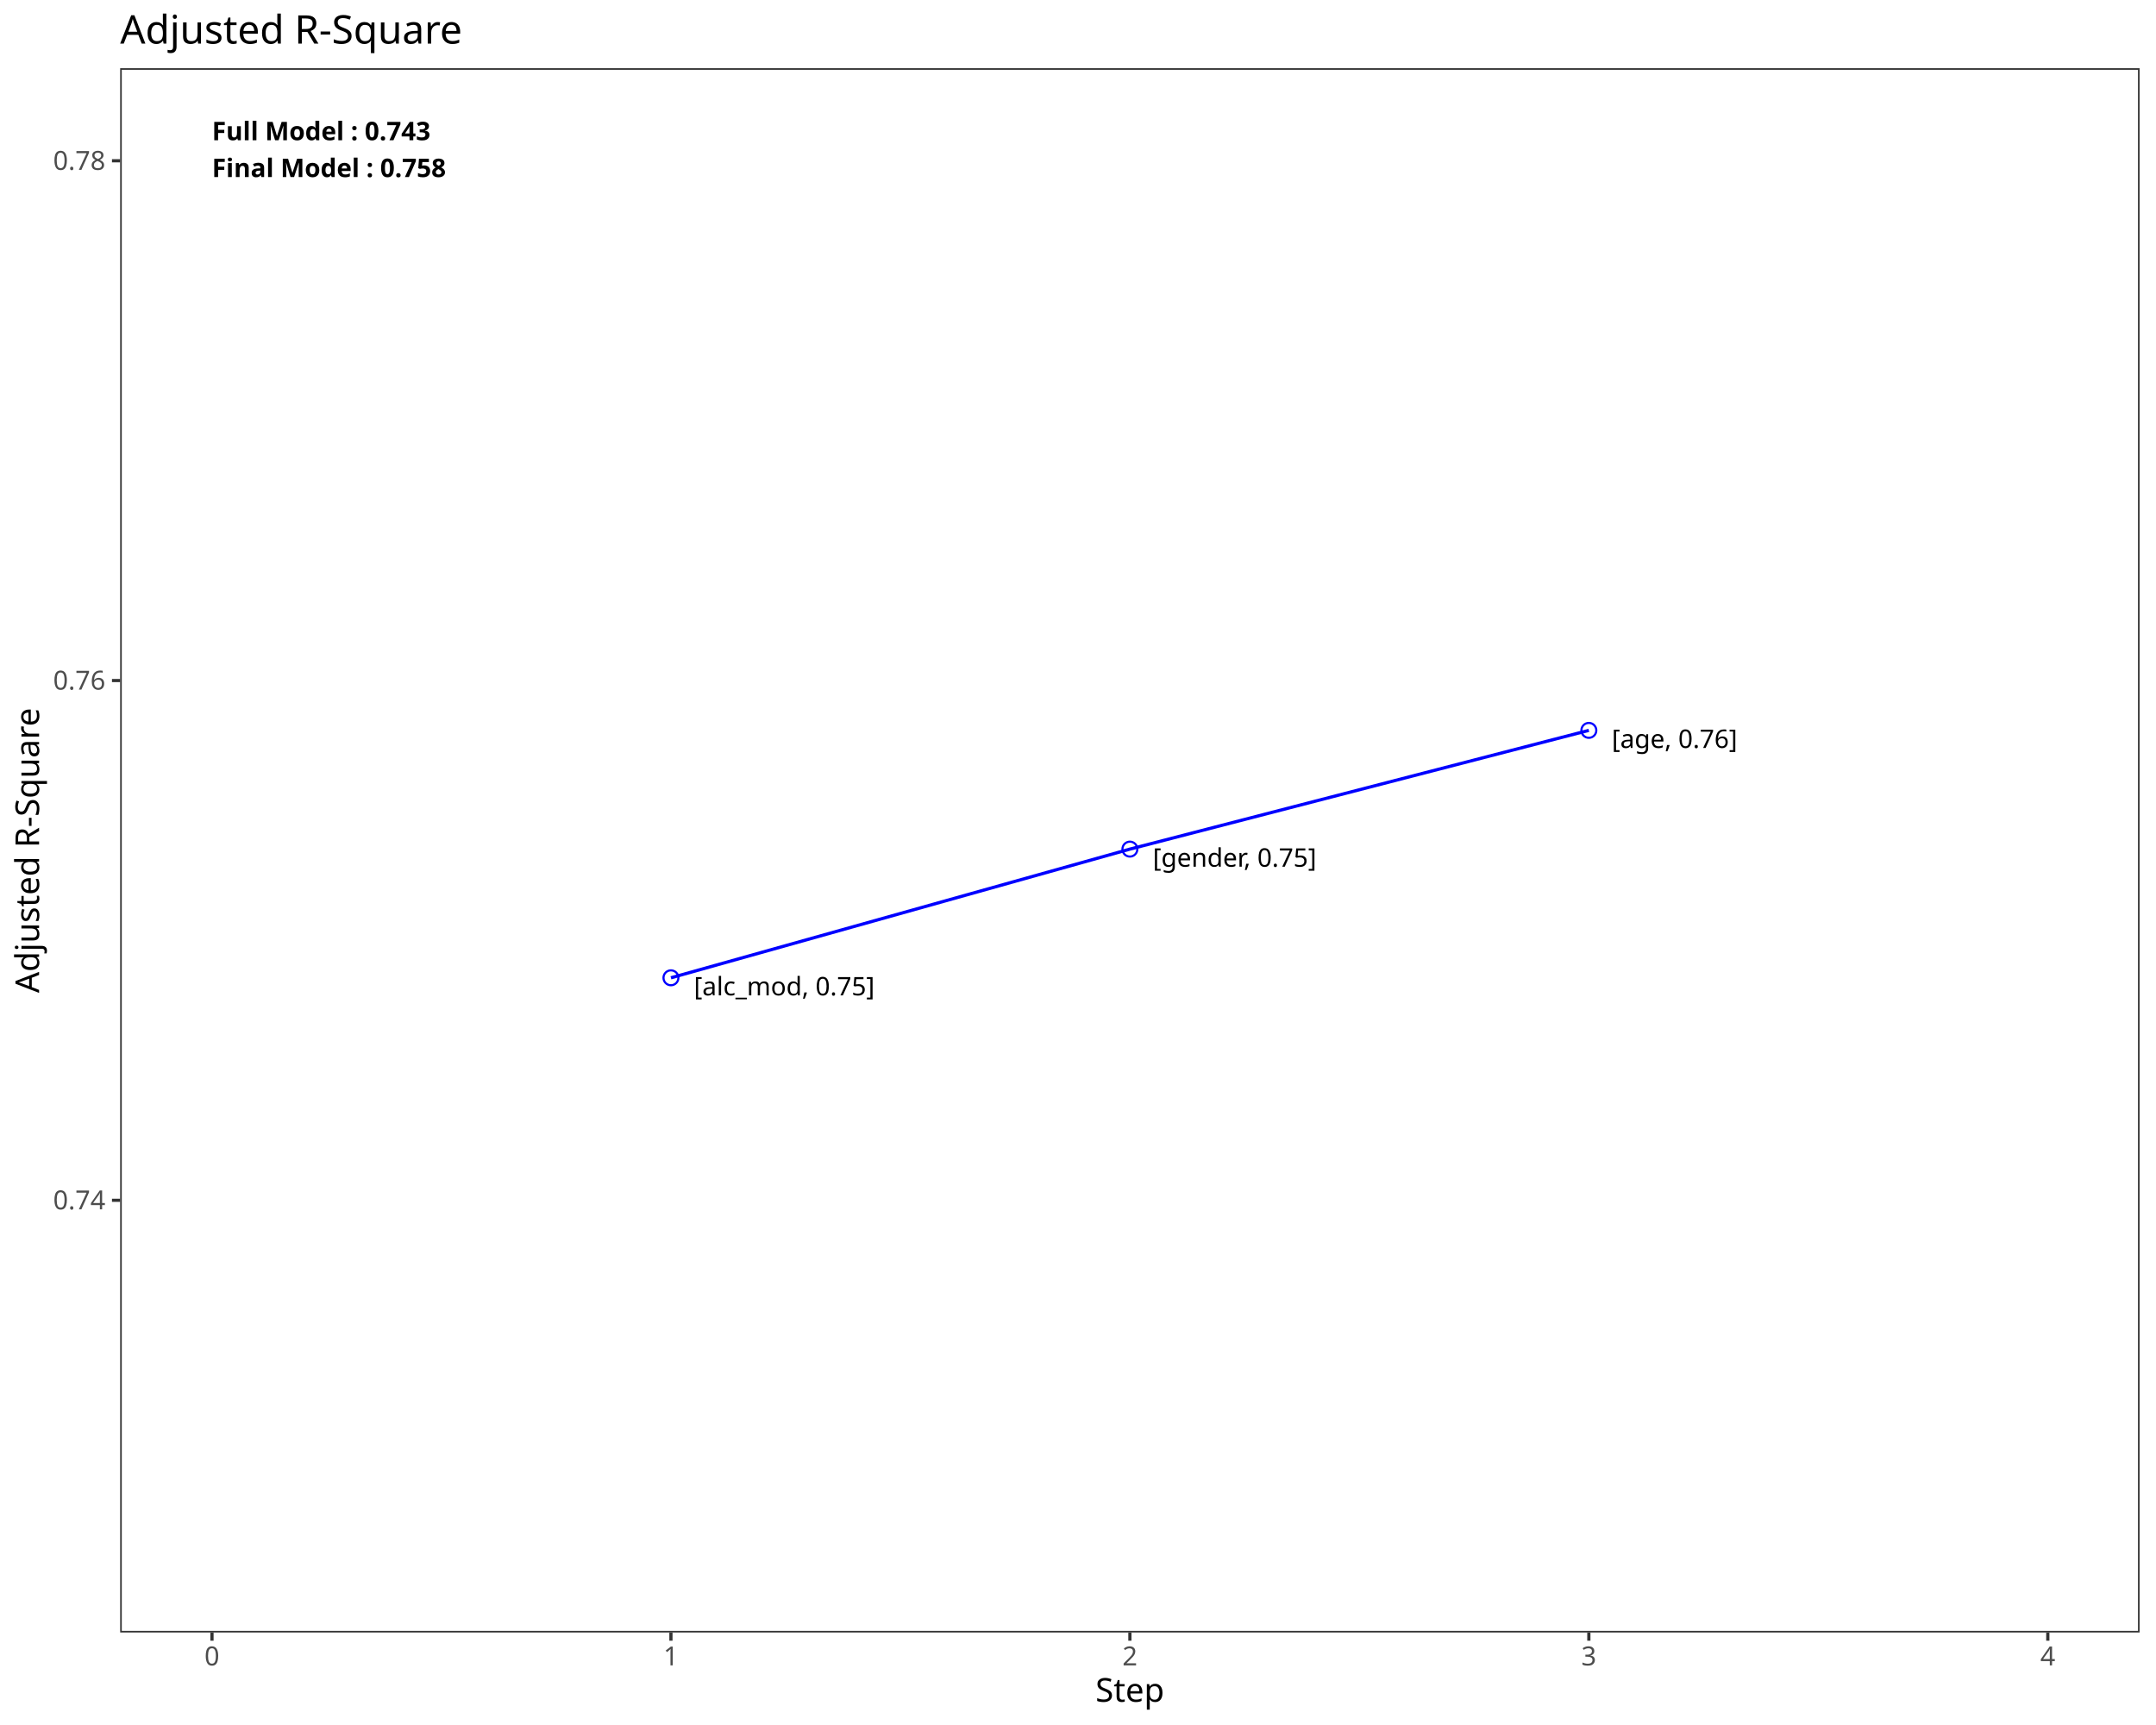
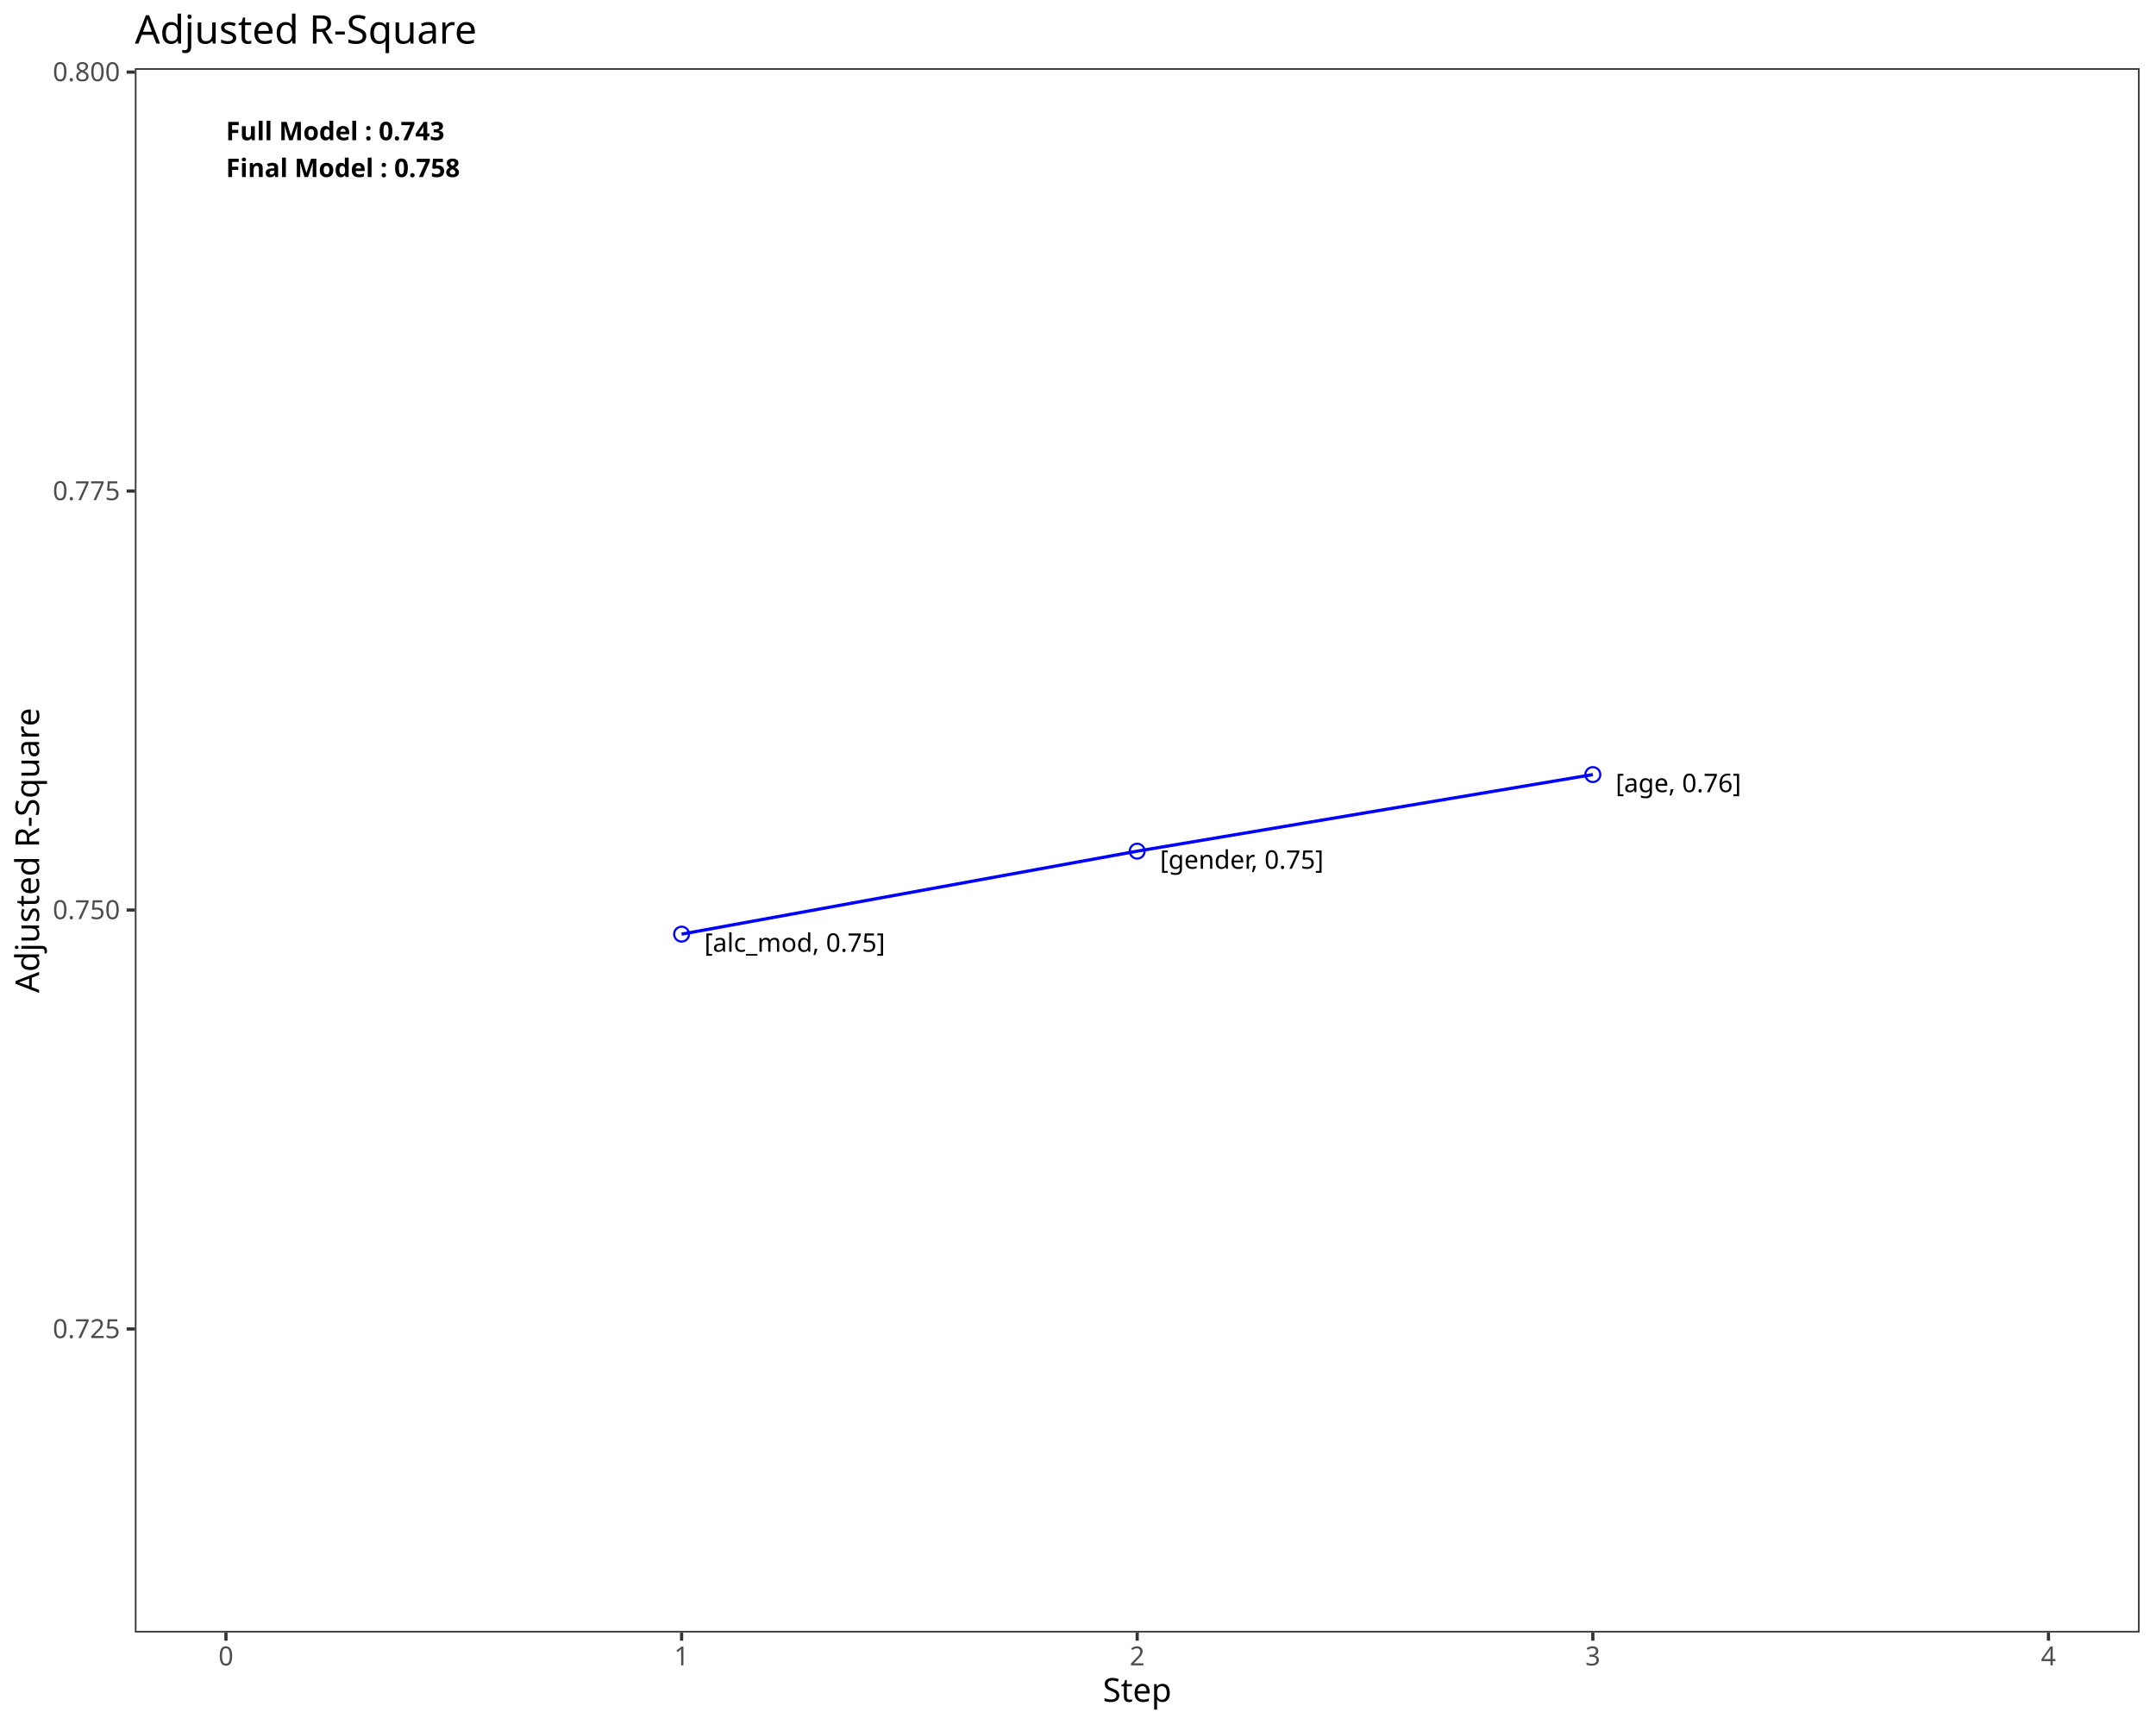
<svg xmlns="http://www.w3.org/2000/svg" class="svglite" data-engine-version="2.0" width="720.00pt" height="576.00pt" viewBox="0 0 720.00 576.00">
  <defs>
    <style type="text/css">
    .svglite line, .svglite polyline, .svglite polygon, .svglite path, .svglite rect, .svglite circle {
      fill: none;
      stroke: #000000;
      stroke-linecap: round;
      stroke-linejoin: round;
      stroke-miterlimit: 10.00;
    }
  </style>
  </defs>
  <rect width="100%" height="100%" style="stroke: none; fill: #FFFFFF;" />
  <defs>
    <clipPath id="cpMC4wMHw3MjAuMDB8MC4wMHw1NzYuMDA=">
      <rect x="0.00" y="0.00" width="720.00" height="576.00" />
    </clipPath>
  </defs>
  <g clip-path="url(#cpMC4wMHw3MjAuMDB8MC4wMHw1NzYuMDA=)">
    <rect x="0.00" y="0.00" width="720.00" height="576.00" style="stroke-width: 1.07; stroke: #FFFFFF; fill: #FFFFFF;" />
  </g>
  <defs>
-     <clipPath id="cpNDAuMTN8NzE0LjUyfDIyLjc4fDU0NS4xMQ==">
-       <rect x="40.13" y="22.78" width="674.39" height="522.33" />
+     <clipPath id="cpNDUuMDN8NzE0LjUyfDIyLjc4fDU0NS4xMQ==">
+       <rect x="45.03" y="22.78" width="669.49" height="522.33" />
    </clipPath>
  </defs>
-   <g clip-path="url(#cpNDAuMTN8NzE0LjUyfDIyLjc4fDU0NS4xMQ==)">
-     <rect x="40.13" y="22.78" width="674.39" height="522.33" style="stroke-width: 1.07; stroke: none; fill: #FFFFFF;" />
-     <polyline points="224.06,326.50 377.33,283.53 530.60,243.88 " style="stroke-width: 1.07; stroke: #0000FF; stroke-linecap: butt;" />
-     <circle cx="224.06" cy="326.50" r="2.49" style="stroke-width: 0.71; stroke: #0000FF;" />
-     <circle cx="377.33" cy="283.53" r="2.49" style="stroke-width: 0.71; stroke: #0000FF;" />
-     <circle cx="530.60" cy="243.88" r="2.49" style="stroke-width: 0.71; stroke: #0000FF;" />
-     <text x="231.72" y="332.37" style="font-size: 8.54px; font-family: sans;" textLength="58.37px" lengthAdjust="spacingAndGlyphs">[alc_mod, 0.75]</text>
-     <text x="384.99" y="289.41" style="font-size: 8.54px; font-family: sans;" textLength="52.68px" lengthAdjust="spacingAndGlyphs">[gender, 0.75]</text>
-     <text x="538.26" y="249.75" style="font-size: 8.54px; font-family: sans;" textLength="40.34px" lengthAdjust="spacingAndGlyphs">[age, 0.76]</text>
-     <text x="70.79" y="46.82" style="font-size: 8.54px; font-weight: bold; font-family: sans;" textLength="72.59px" lengthAdjust="spacingAndGlyphs"> Full Model  : 0.743</text>
-     <text x="70.79" y="59.12" style="font-size: 8.54px; font-weight: bold; font-family: sans;" textLength="72.60px" lengthAdjust="spacingAndGlyphs">Final Model : 0.758</text>
-     <rect x="40.13" y="22.78" width="674.39" height="522.33" style="stroke-width: 1.07; stroke: #333333;" />
+   <g clip-path="url(#cpNDUuMDN8NzE0LjUyfDIyLjc4fDU0NS4xMQ==)">
+     <rect x="45.03" y="22.78" width="669.49" height="522.33" style="stroke-width: 1.07; stroke: none; fill: #FFFFFF;" />
+     <polyline points="227.62,311.92 379.77,284.21 531.93,258.64 " style="stroke-width: 1.07; stroke: #0000FF; stroke-linecap: butt;" />
+     <circle cx="227.62" cy="311.92" r="2.49" style="stroke-width: 0.71; stroke: #0000FF;" />
+     <circle cx="379.77" cy="284.21" r="2.49" style="stroke-width: 0.71; stroke: #0000FF;" />
+     <circle cx="531.93" cy="258.64" r="2.49" style="stroke-width: 0.71; stroke: #0000FF;" />
+     <text x="235.22" y="317.80" style="font-size: 8.54px; font-family: sans;" textLength="58.37px" lengthAdjust="spacingAndGlyphs">[alc_mod, 0.75]</text>
+     <text x="387.38" y="290.09" style="font-size: 8.54px; font-family: sans;" textLength="52.68px" lengthAdjust="spacingAndGlyphs">[gender, 0.75]</text>
+     <text x="539.54" y="264.51" style="font-size: 8.54px; font-family: sans;" textLength="40.34px" lengthAdjust="spacingAndGlyphs">[age, 0.76]</text>
+     <text x="75.46" y="46.82" style="font-size: 8.54px; font-weight: bold; font-family: sans;" textLength="72.59px" lengthAdjust="spacingAndGlyphs"> Full Model  : 0.743</text>
+     <text x="75.46" y="59.12" style="font-size: 8.54px; font-weight: bold; font-family: sans;" textLength="72.60px" lengthAdjust="spacingAndGlyphs">Final Model : 0.758</text>
+     <rect x="45.03" y="22.78" width="669.49" height="522.33" style="stroke-width: 1.07; stroke: #333333;" />
  </g>
  <g clip-path="url(#cpMC4wMHw3MjAuMDB8MC4wMHw1NzYuMDA=)">
-     <text x="35.20" y="403.82" text-anchor="end" style="font-size: 8.80px; fill: #4D4D4D; font-family: sans;" textLength="17.13px" lengthAdjust="spacingAndGlyphs">0.74</text>
-     <text x="35.20" y="230.27" text-anchor="end" style="font-size: 8.80px; fill: #4D4D4D; font-family: sans;" textLength="17.13px" lengthAdjust="spacingAndGlyphs">0.76</text>
-     <text x="35.20" y="56.72" text-anchor="end" style="font-size: 8.80px; fill: #4D4D4D; font-family: sans;" textLength="17.13px" lengthAdjust="spacingAndGlyphs">0.78</text>
-     <polyline points="37.39,400.79 40.13,400.79 " style="stroke-width: 1.07; stroke: #333333; stroke-linecap: butt;" />
-     <polyline points="37.39,227.24 40.13,227.24 " style="stroke-width: 1.07; stroke: #333333; stroke-linecap: butt;" />
-     <polyline points="37.39,53.69 40.13,53.69 " style="stroke-width: 1.07; stroke: #333333; stroke-linecap: butt;" />
-     <polyline points="70.79,547.85 70.79,545.11 " style="stroke-width: 1.07; stroke: #333333; stroke-linecap: butt;" />
-     <polyline points="224.06,547.85 224.06,545.11 " style="stroke-width: 1.07; stroke: #333333; stroke-linecap: butt;" />
-     <polyline points="377.33,547.85 377.33,545.11 " style="stroke-width: 1.07; stroke: #333333; stroke-linecap: butt;" />
-     <polyline points="530.60,547.85 530.60,545.11 " style="stroke-width: 1.07; stroke: #333333; stroke-linecap: butt;" />
-     <polyline points="683.87,547.85 683.87,545.11 " style="stroke-width: 1.07; stroke: #333333; stroke-linecap: butt;" />
-     <text x="70.79" y="556.10" text-anchor="middle" style="font-size: 8.80px; fill: #4D4D4D; font-family: sans;" textLength="4.89px" lengthAdjust="spacingAndGlyphs">0</text>
-     <text x="224.06" y="556.10" text-anchor="middle" style="font-size: 8.80px; fill: #4D4D4D; font-family: sans;" textLength="4.89px" lengthAdjust="spacingAndGlyphs">1</text>
-     <text x="377.33" y="556.10" text-anchor="middle" style="font-size: 8.80px; fill: #4D4D4D; font-family: sans;" textLength="4.89px" lengthAdjust="spacingAndGlyphs">2</text>
-     <text x="530.60" y="556.10" text-anchor="middle" style="font-size: 8.80px; fill: #4D4D4D; font-family: sans;" textLength="4.89px" lengthAdjust="spacingAndGlyphs">3</text>
-     <text x="683.87" y="556.10" text-anchor="middle" style="font-size: 8.80px; fill: #4D4D4D; font-family: sans;" textLength="4.89px" lengthAdjust="spacingAndGlyphs">4</text>
-     <text x="377.33" y="568.24" text-anchor="middle" style="font-size: 11.00px; font-family: sans;" textLength="22.63px" lengthAdjust="spacingAndGlyphs">Step</text>
+     <text x="40.10" y="446.80" text-anchor="end" style="font-size: 8.80px; fill: #4D4D4D; font-family: sans;" textLength="22.02px" lengthAdjust="spacingAndGlyphs">0.725</text>
+     <text x="40.10" y="306.90" text-anchor="end" style="font-size: 8.80px; fill: #4D4D4D; font-family: sans;" textLength="22.02px" lengthAdjust="spacingAndGlyphs">0.750</text>
+     <text x="40.10" y="167.00" text-anchor="end" style="font-size: 8.80px; fill: #4D4D4D; font-family: sans;" textLength="22.02px" lengthAdjust="spacingAndGlyphs">0.775</text>
+     <text x="40.10" y="27.10" text-anchor="end" style="font-size: 8.80px; fill: #4D4D4D; font-family: sans;" textLength="22.02px" lengthAdjust="spacingAndGlyphs">0.800</text>
+     <polyline points="42.29,443.77 45.03,443.77 " style="stroke-width: 1.07; stroke: #333333; stroke-linecap: butt;" />
+     <polyline points="42.29,303.87 45.03,303.87 " style="stroke-width: 1.07; stroke: #333333; stroke-linecap: butt;" />
+     <polyline points="42.29,163.97 45.03,163.97 " style="stroke-width: 1.07; stroke: #333333; stroke-linecap: butt;" />
+     <polyline points="42.29,24.07 45.03,24.07 " style="stroke-width: 1.07; stroke: #333333; stroke-linecap: butt;" />
+     <polyline points="75.46,547.85 75.46,545.11 " style="stroke-width: 1.07; stroke: #333333; stroke-linecap: butt;" />
+     <polyline points="227.62,547.85 227.62,545.11 " style="stroke-width: 1.07; stroke: #333333; stroke-linecap: butt;" />
+     <polyline points="379.77,547.85 379.77,545.11 " style="stroke-width: 1.07; stroke: #333333; stroke-linecap: butt;" />
+     <polyline points="531.93,547.85 531.93,545.11 " style="stroke-width: 1.07; stroke: #333333; stroke-linecap: butt;" />
+     <polyline points="684.09,547.85 684.09,545.11 " style="stroke-width: 1.07; stroke: #333333; stroke-linecap: butt;" />
+     <text x="75.46" y="556.10" text-anchor="middle" style="font-size: 8.80px; fill: #4D4D4D; font-family: sans;" textLength="4.89px" lengthAdjust="spacingAndGlyphs">0</text>
+     <text x="227.62" y="556.10" text-anchor="middle" style="font-size: 8.80px; fill: #4D4D4D; font-family: sans;" textLength="4.89px" lengthAdjust="spacingAndGlyphs">1</text>
+     <text x="379.77" y="556.10" text-anchor="middle" style="font-size: 8.80px; fill: #4D4D4D; font-family: sans;" textLength="4.89px" lengthAdjust="spacingAndGlyphs">2</text>
+     <text x="531.93" y="556.10" text-anchor="middle" style="font-size: 8.80px; fill: #4D4D4D; font-family: sans;" textLength="4.89px" lengthAdjust="spacingAndGlyphs">3</text>
+     <text x="684.09" y="556.10" text-anchor="middle" style="font-size: 8.80px; fill: #4D4D4D; font-family: sans;" textLength="4.89px" lengthAdjust="spacingAndGlyphs">4</text>
+     <text x="379.77" y="568.24" text-anchor="middle" style="font-size: 11.00px; font-family: sans;" textLength="22.63px" lengthAdjust="spacingAndGlyphs">Step</text>
    <text transform="translate(13.05,283.95) rotate(-90)" text-anchor="middle" style="font-size: 11.00px; font-family: sans;" textLength="92.95px" lengthAdjust="spacingAndGlyphs">Adjusted R-Square</text>
-     <text x="40.13" y="14.56" style="font-size: 13.20px; font-family: sans;" textLength="111.55px" lengthAdjust="spacingAndGlyphs">Adjusted R-Square</text>
+     <text x="45.03" y="14.56" style="font-size: 13.20px; font-family: sans;" textLength="111.55px" lengthAdjust="spacingAndGlyphs">Adjusted R-Square</text>
  </g>
</svg>
